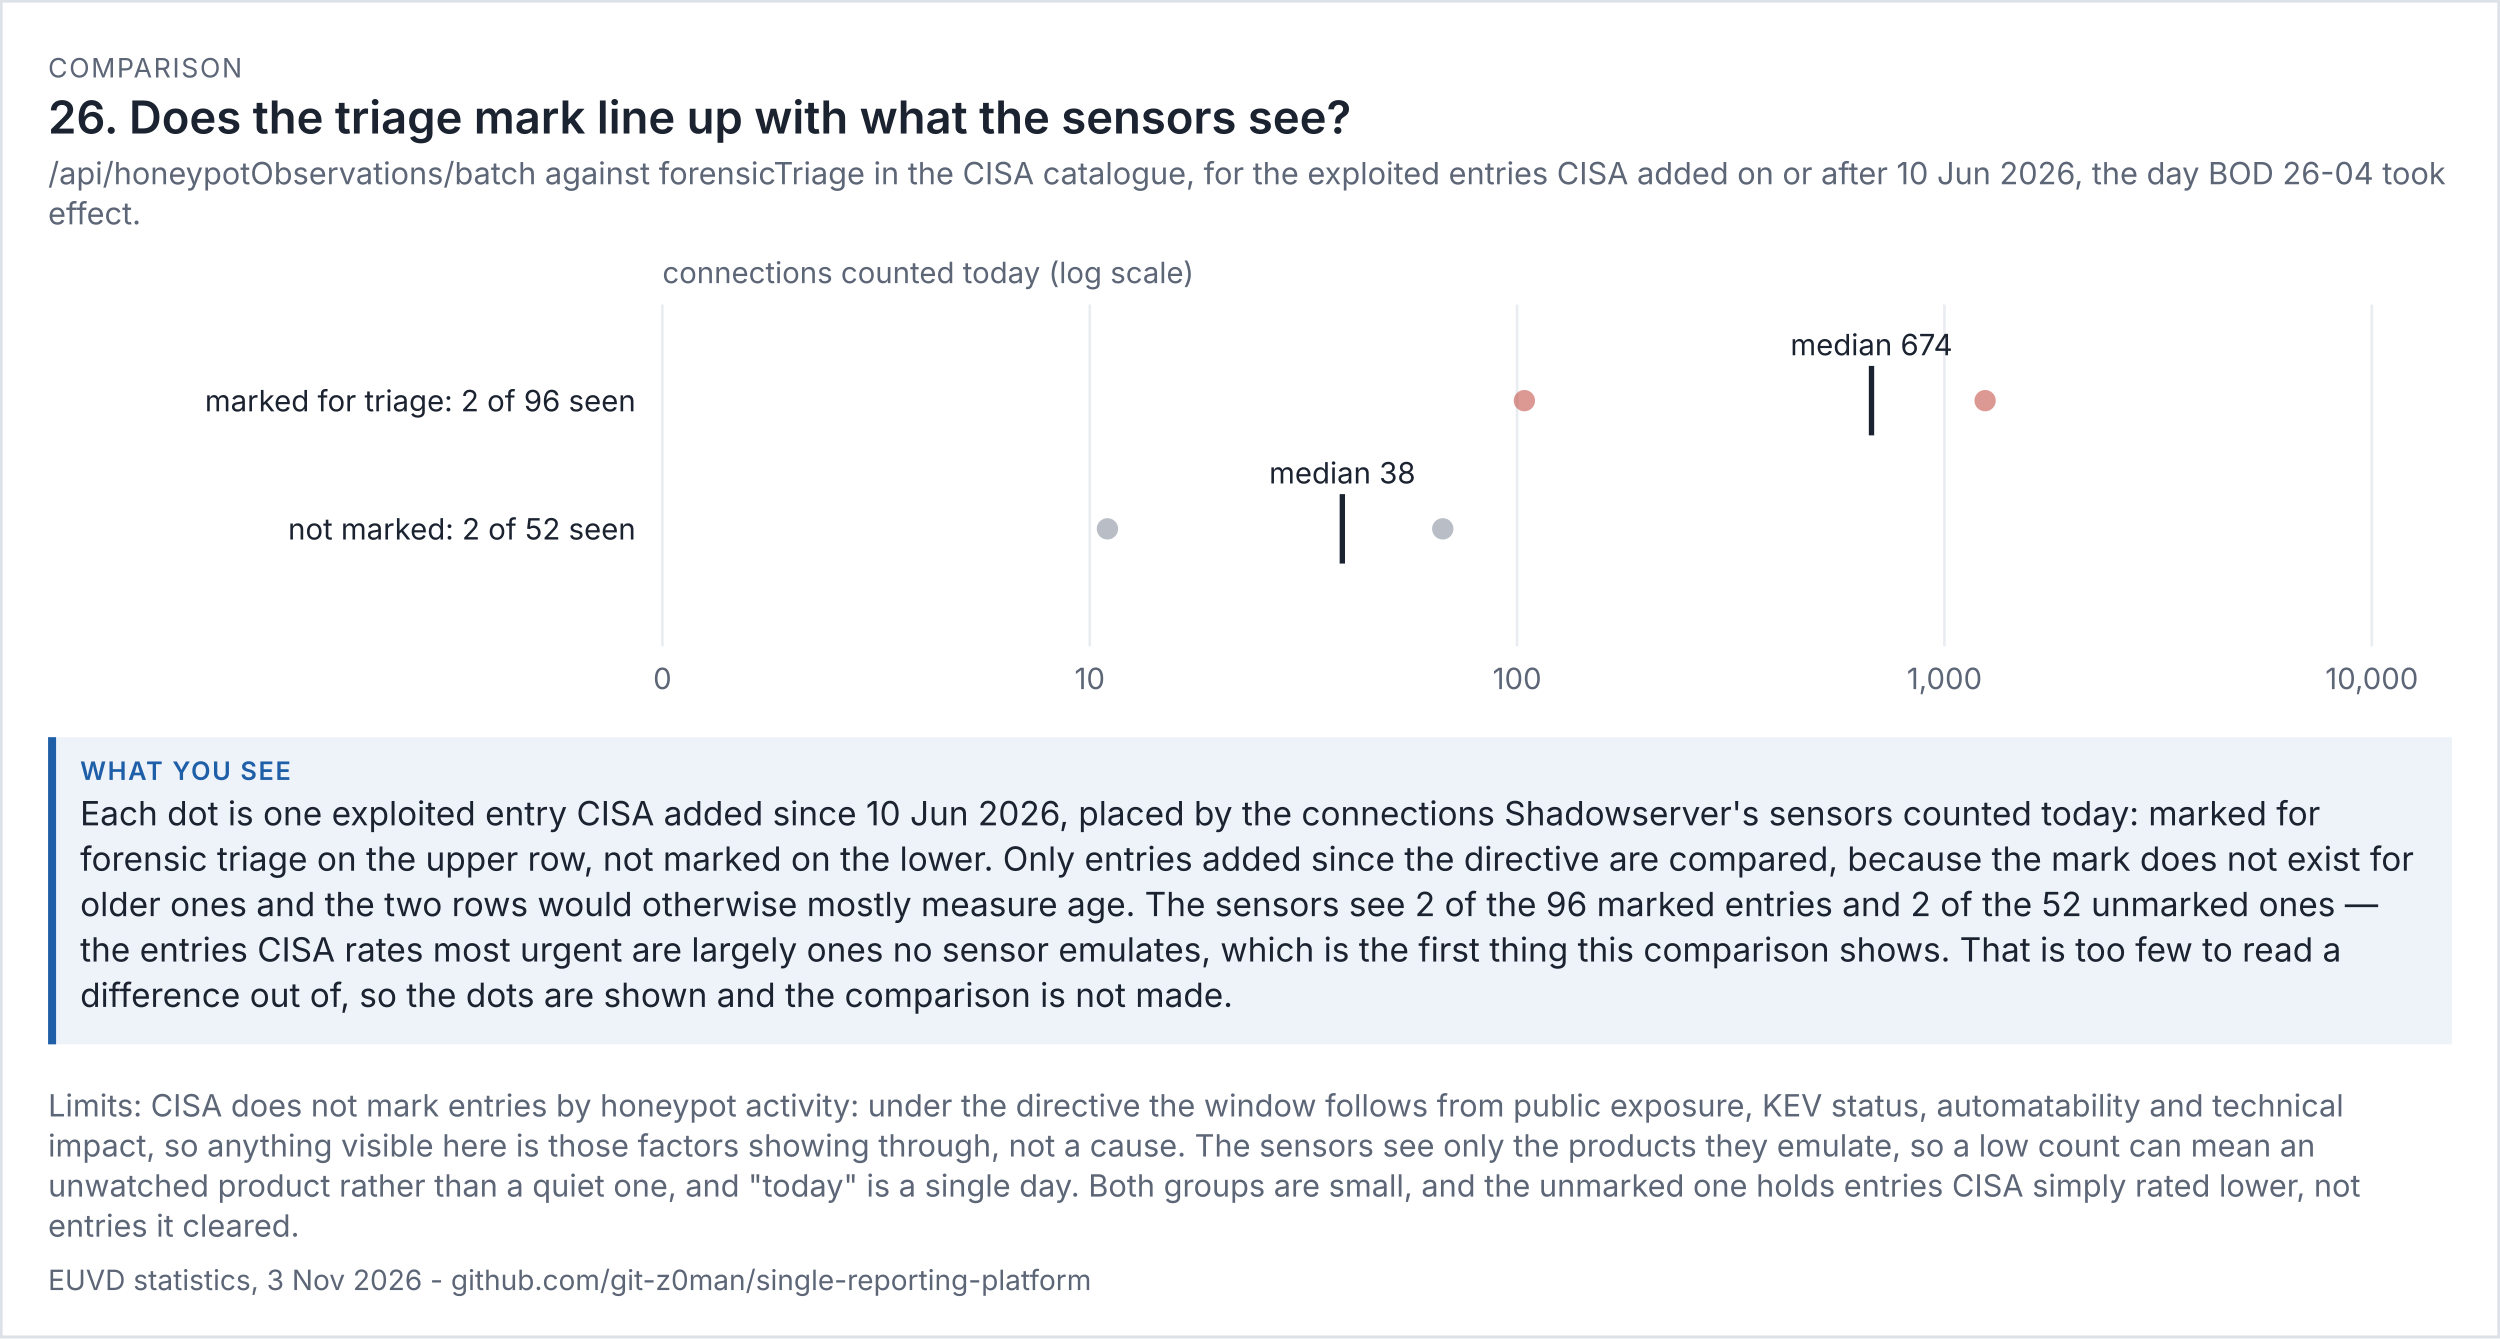
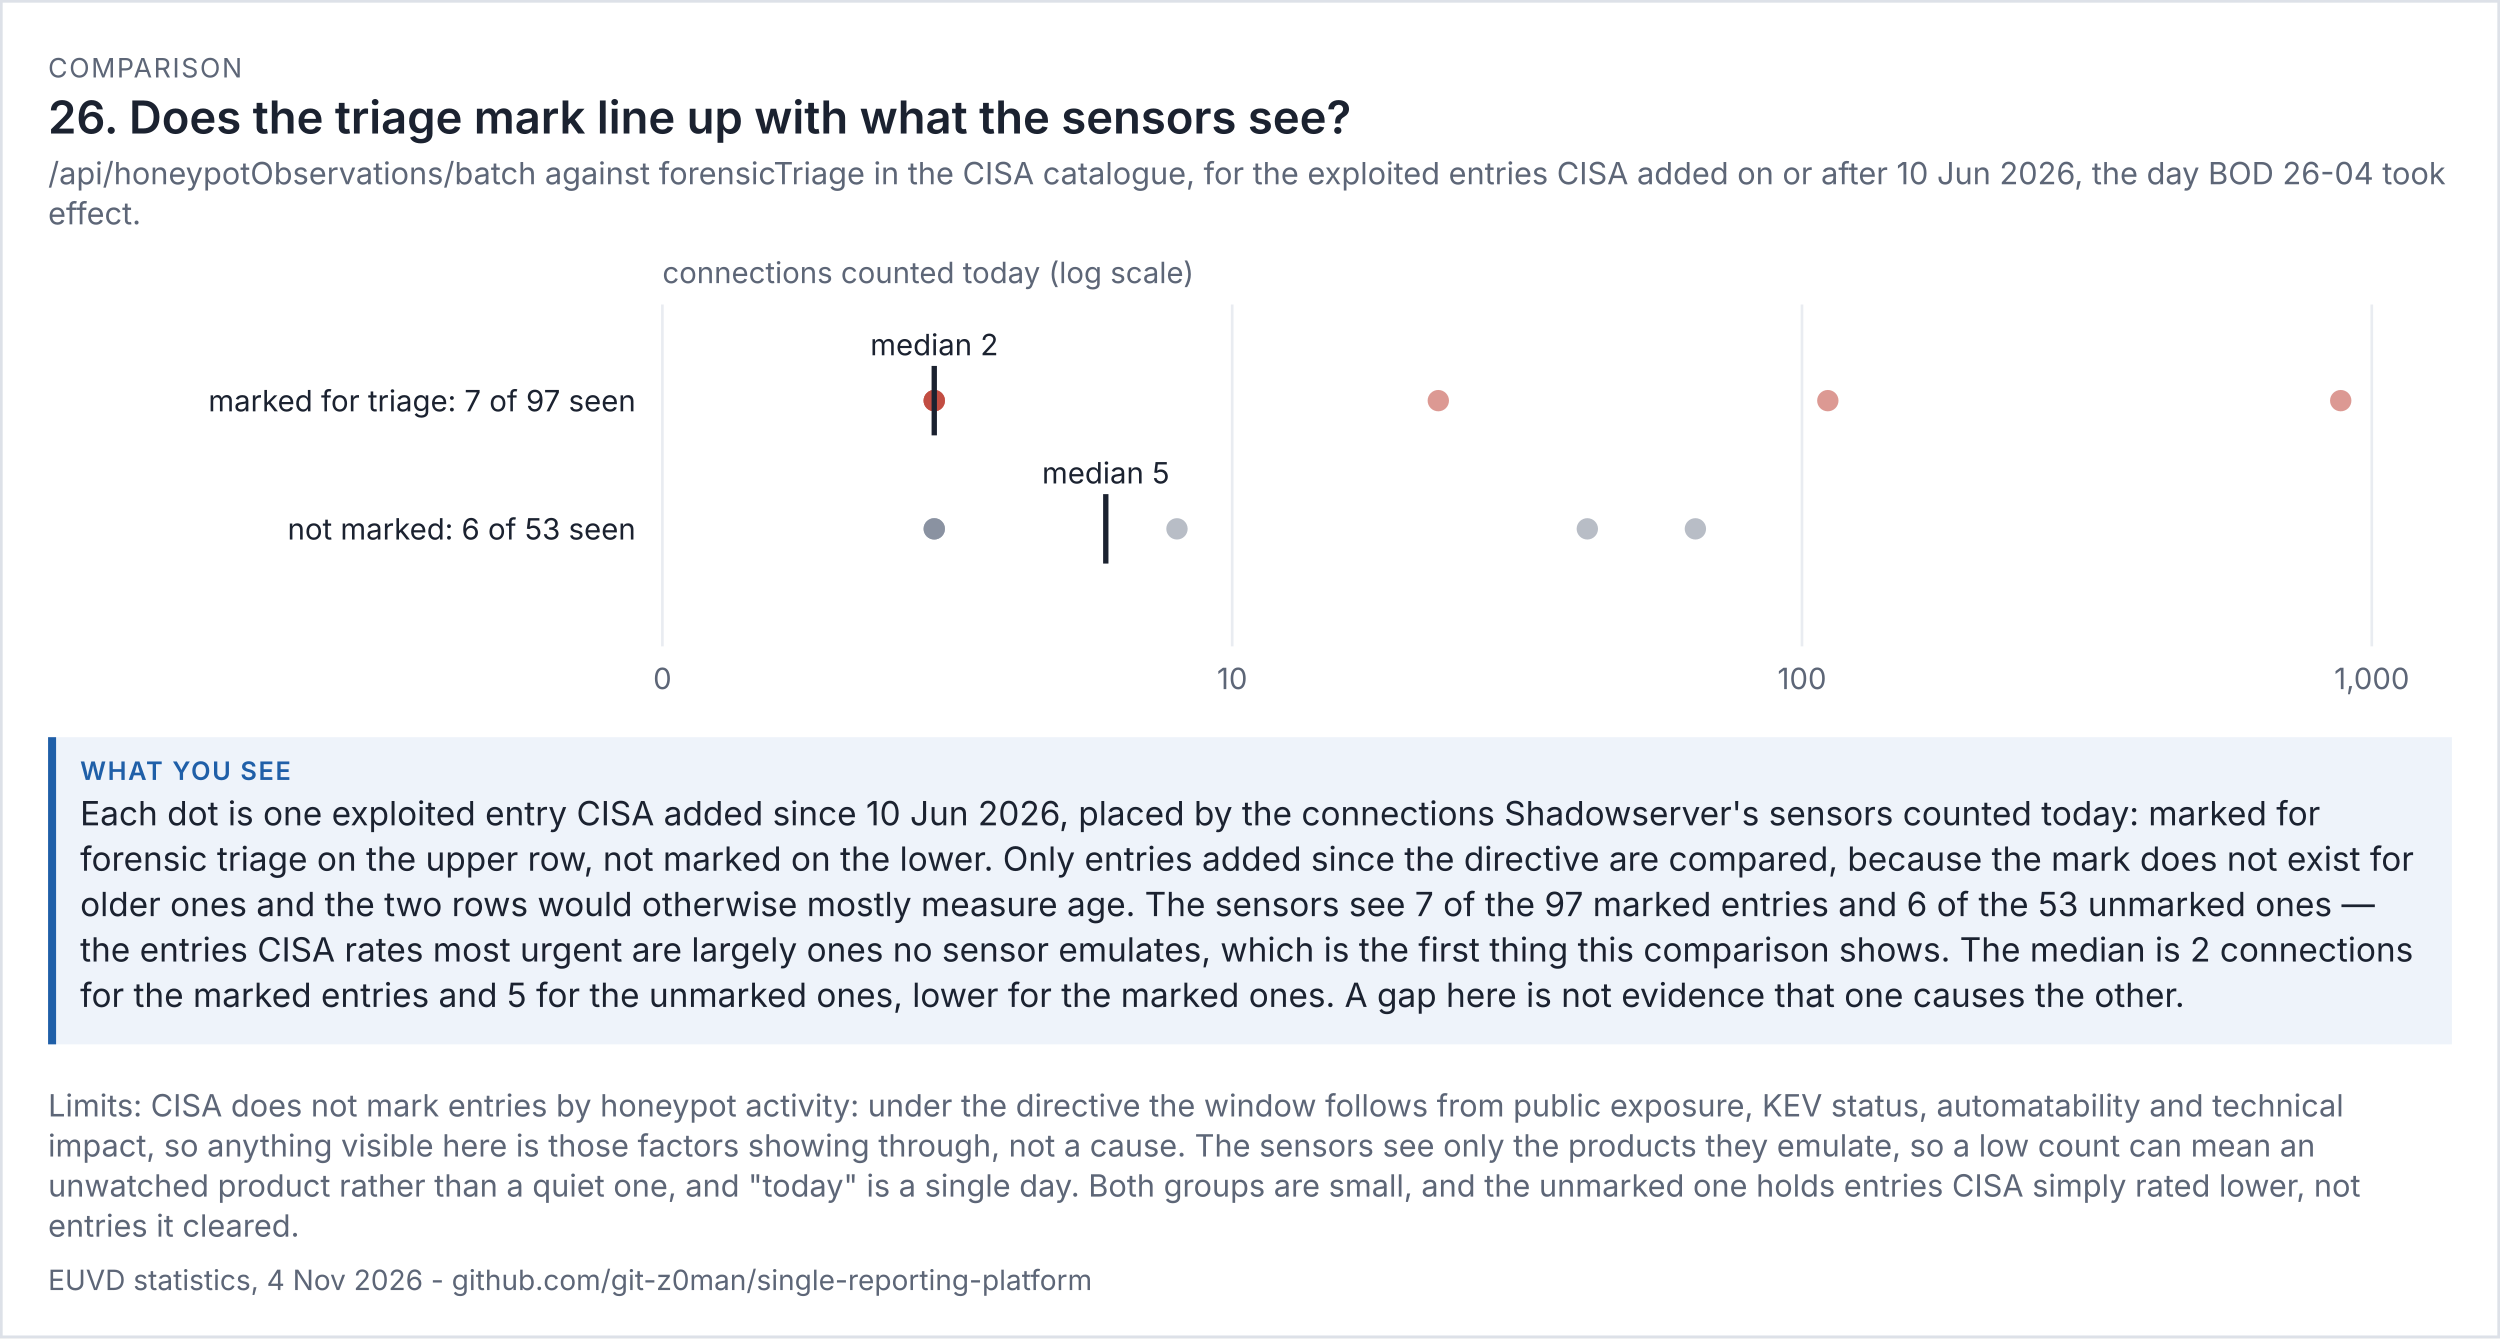
<svg xmlns="http://www.w3.org/2000/svg" viewBox="0 0 936 501" width="936" height="501" font-family="system-ui,-apple-system,'Segoe UI',sans-serif">
  <rect width="100%" height="100%" fill="#ffffff" />
  <rect x="0.5" y="0.5" width="935" height="500" fill="none" stroke="#dde1e8" />
  <text x="18" y="29" font-size="10" letter-spacing="0.6" fill="#5d6677">COMPARISON</text>
  <text x="18" y="50" font-size="17" fill="#1b2230" font-weight="600">26. Does the triage mark line up with what the sensors see?</text>
  <text x="18" y="69" font-size="11.5" fill="#5d6677">/api/honeypotObservations/batch against forensicTriage in the CISA catalogue, for the exploited entries CISA added on or after 10 Jun 2026, the day BOD 26-04 took</text>
  <text x="18" y="84" font-size="11.5" fill="#5d6677">effect.</text>
  <g transform="translate(18,94) scale(1)" font-size="11">
    <svg viewBox="0 0 900 170" role="img" width="900" height="170">
      <g>
        <line x1="230" x2="230" y1="20" y2="148" stroke="rgb(233, 236, 241)" />
        <text x="230" y="164" text-anchor="middle" fill="rgb(93, 102, 119)">0</text>
-         <line x1="390" x2="390" y1="20" y2="148" stroke="rgb(233, 236, 241)" />
-         <text x="390" y="164" text-anchor="middle" fill="rgb(93, 102, 119)">10</text>
-         <line x1="550" x2="550" y1="20" y2="148" stroke="rgb(233, 236, 241)" />
-         <text x="550" y="164" text-anchor="middle" fill="rgb(93, 102, 119)">100</text>
-         <line x1="710" x2="710" y1="20" y2="148" stroke="rgb(233, 236, 241)" />
-         <text x="710" y="164" text-anchor="middle" fill="rgb(93, 102, 119)">1,000</text>
+         <line x1="443.333" x2="443.333" y1="20" y2="148" stroke="rgb(233, 236, 241)" />
+         <text x="443.333" y="164" text-anchor="middle" fill="rgb(93, 102, 119)">10</text>
+         <line x1="656.667" x2="656.667" y1="20" y2="148" stroke="rgb(233, 236, 241)" />
+         <text x="656.667" y="164" text-anchor="middle" fill="rgb(93, 102, 119)">100</text>
        <line x1="870" x2="870" y1="20" y2="148" stroke="rgb(233, 236, 241)" />
-         <text x="870" y="164" text-anchor="middle" fill="rgb(93, 102, 119)">10,000</text>
+         <text x="870" y="164" text-anchor="middle" fill="rgb(93, 102, 119)">1,000</text>
        <text x="230" y="12" fill="rgb(93, 102, 119)">connections counted today (log scale)</text>
-         <text x="220" y="60" text-anchor="end" class="t" fill="rgb(27, 34, 48)">marked for triage: 2 of 96 seen</text>
-         <circle cx="725.227" cy="56" r="4" fill="rgb(192, 70, 58)" opacity="0.55" />
-         <circle cx="552.725" cy="56" r="4" fill="rgb(192, 70, 58)" opacity="0.55" />
-         <line x1="682.689" x2="682.689" y1="43" y2="69" stroke="rgb(27, 34, 48)" stroke-width="2" />
-         <text x="682.689" y="39" text-anchor="middle" class="t" fill="rgb(27, 34, 48)">median 674</text>
-         <text x="220" y="108" text-anchor="end" class="t" fill="rgb(27, 34, 48)">not marked: 2 of 52 seen</text>
-         <circle cx="522.172" cy="104" r="4" fill="rgb(125, 135, 152)" opacity="0.55" />
-         <circle cx="396.623" cy="104" r="4" fill="rgb(125, 135, 152)" opacity="0.55" />
-         <line x1="484.57" x2="484.57" y1="91" y2="117" stroke="rgb(27, 34, 48)" stroke-width="2" />
-         <text x="484.57" y="87" text-anchor="middle" class="t" fill="rgb(27, 34, 48)">median 38</text>
+         <text x="220" y="60" text-anchor="end" class="t" fill="rgb(27, 34, 48)">marked for triage: 7 of 97 seen</text>
+         <circle cx="858.367" cy="56" r="4" fill="rgb(192, 70, 58)" opacity="0.55" />
+         <circle cx="666.336" cy="56" r="4" fill="rgb(192, 70, 58)" opacity="0.55" />
+         <circle cx="520.502" cy="56" r="4" fill="rgb(192, 70, 58)" opacity="0.55" />
+         <circle cx="331.786" cy="56" r="4" fill="rgb(192, 70, 58)" opacity="0.55" />
+         <circle cx="331.786" cy="56" r="4" fill="rgb(192, 70, 58)" opacity="0.55" />
+         <circle cx="331.786" cy="56" r="4" fill="rgb(192, 70, 58)" opacity="0.55" />
+         <circle cx="331.786" cy="56" r="4" fill="rgb(192, 70, 58)" opacity="0.55" />
+         <line x1="331.786" x2="331.786" y1="43" y2="69" stroke="rgb(27, 34, 48)" stroke-width="2" />
+         <text x="331.786" y="39" text-anchor="middle" class="t" fill="rgb(27, 34, 48)">median 2</text>
+         <text x="220" y="108" text-anchor="end" class="t" fill="rgb(27, 34, 48)">not marked: 6 of 53 seen</text>
+         <circle cx="616.755" cy="104" r="4" fill="rgb(125, 135, 152)" opacity="0.55" />
+         <circle cx="576.293" cy="104" r="4" fill="rgb(125, 135, 152)" opacity="0.55" />
+         <circle cx="422.659" cy="104" r="4" fill="rgb(125, 135, 152)" opacity="0.55" />
+         <circle cx="331.786" cy="104" r="4" fill="rgb(125, 135, 152)" opacity="0.55" />
+         <circle cx="331.786" cy="104" r="4" fill="rgb(125, 135, 152)" opacity="0.55" />
+         <circle cx="331.786" cy="104" r="4" fill="rgb(125, 135, 152)" opacity="0.55" />
+         <line x1="396.006" x2="396.006" y1="91" y2="117" stroke="rgb(27, 34, 48)" stroke-width="2" />
+         <text x="396.006" y="87" text-anchor="middle" class="t" fill="rgb(27, 34, 48)">median 5</text>
      </g>
    </svg>
  </g>
  <rect x="18" y="276" width="900" height="115" fill="#eef3fa" />
  <rect x="18" y="276" width="3" height="115" fill="#1f5fa8" />
  <text x="30" y="292" font-size="9.5" letter-spacing="0.6" font-weight="600" fill="#1f5fa8">WHAT YOU SEE</text>
  <text x="30" y="309" font-size="12.5" fill="#1b2230">Each dot is one exploited entry CISA added since 10 Jun 2026, placed by the connections Shadowserver's sensors counted today: marked for</text>
  <text x="30" y="326" font-size="12.5" fill="#1b2230">forensic triage on the upper row, not marked on the lower. Only entries added since the directive are compared, because the mark does not exist for</text>
-   <text x="30" y="343" font-size="12.5" fill="#1b2230">older ones and the two rows would otherwise mostly measure age. The sensors see 2 of the 96 marked entries and 2 of the 52 unmarked ones —</text>
-   <text x="30" y="360" font-size="12.5" fill="#1b2230">the entries CISA rates most urgent are largely ones no sensor emulates, which is the first thing this comparison shows. That is too few to read a</text>
-   <text x="30" y="377" font-size="12.5" fill="#1b2230">difference out of, so the dots are shown and the comparison is not made.</text>
+   <text x="30" y="343" font-size="12.5" fill="#1b2230">older ones and the two rows would otherwise mostly measure age. The sensors see 7 of the 97 marked entries and 6 of the 53 unmarked ones —</text>
+   <text x="30" y="360" font-size="12.5" fill="#1b2230">the entries CISA rates most urgent are largely ones no sensor emulates, which is the first thing this comparison shows. The median is 2 connections</text>
+   <text x="30" y="377" font-size="12.5" fill="#1b2230">for the marked entries and 5 for the unmarked ones, lower for the marked ones. A gap here is not evidence that one causes the other.</text>
  <text x="18" y="418" font-size="11.5" fill="#5d6677">Limits: CISA does not mark entries by honeypot activity: under the directive the window follows from public exposure, KEV status, automatability and technical</text>
  <text x="18" y="433" font-size="11.5" fill="#5d6677">impact, so anything visible here is those factors showing through, not a cause. The sensors see only the products they emulate, so a low count can mean an</text>
  <text x="18" y="448" font-size="11.5" fill="#5d6677">unwatched product rather than a quiet one, and "today" is a single day. Both groups are small, and the unmarked one holds entries CISA simply rated lower, not</text>
  <text x="18" y="463" font-size="11.5" fill="#5d6677">entries it cleared.</text>
-   <text x="18" y="483" font-size="10.5" fill="#5d6677">EUVD statistics, 3 Nov 2026 - github.com/git-z0man/single-reporting-platform</text>
+   <text x="18" y="483" font-size="10.5" fill="#5d6677">EUVD statistics, 4 Nov 2026 - github.com/git-z0man/single-reporting-platform</text>
</svg>
